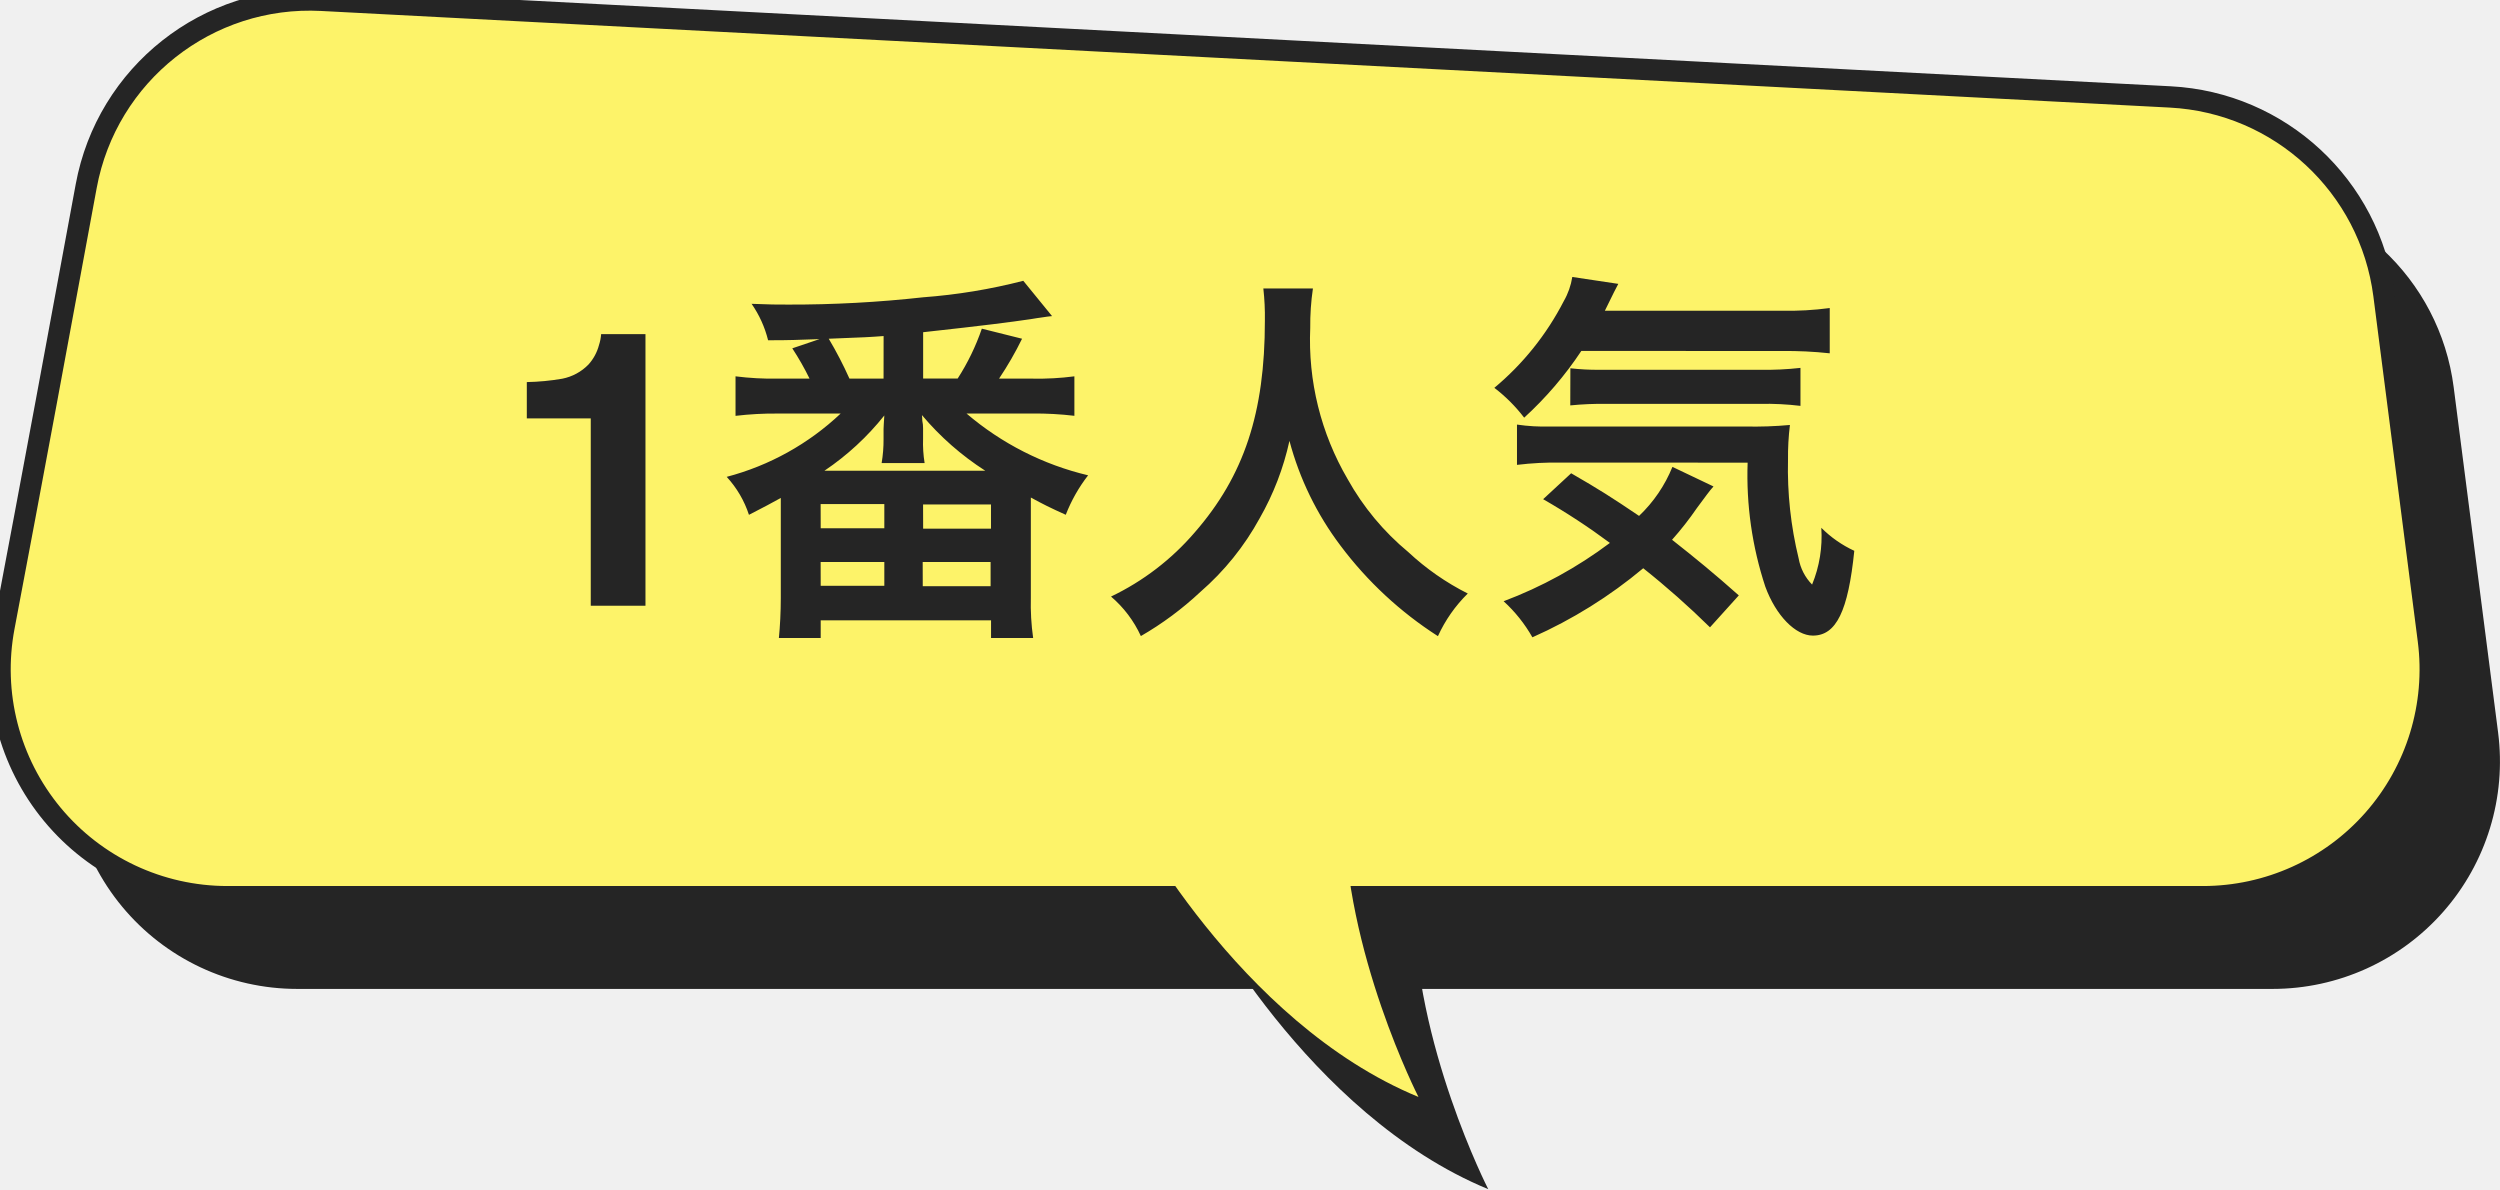
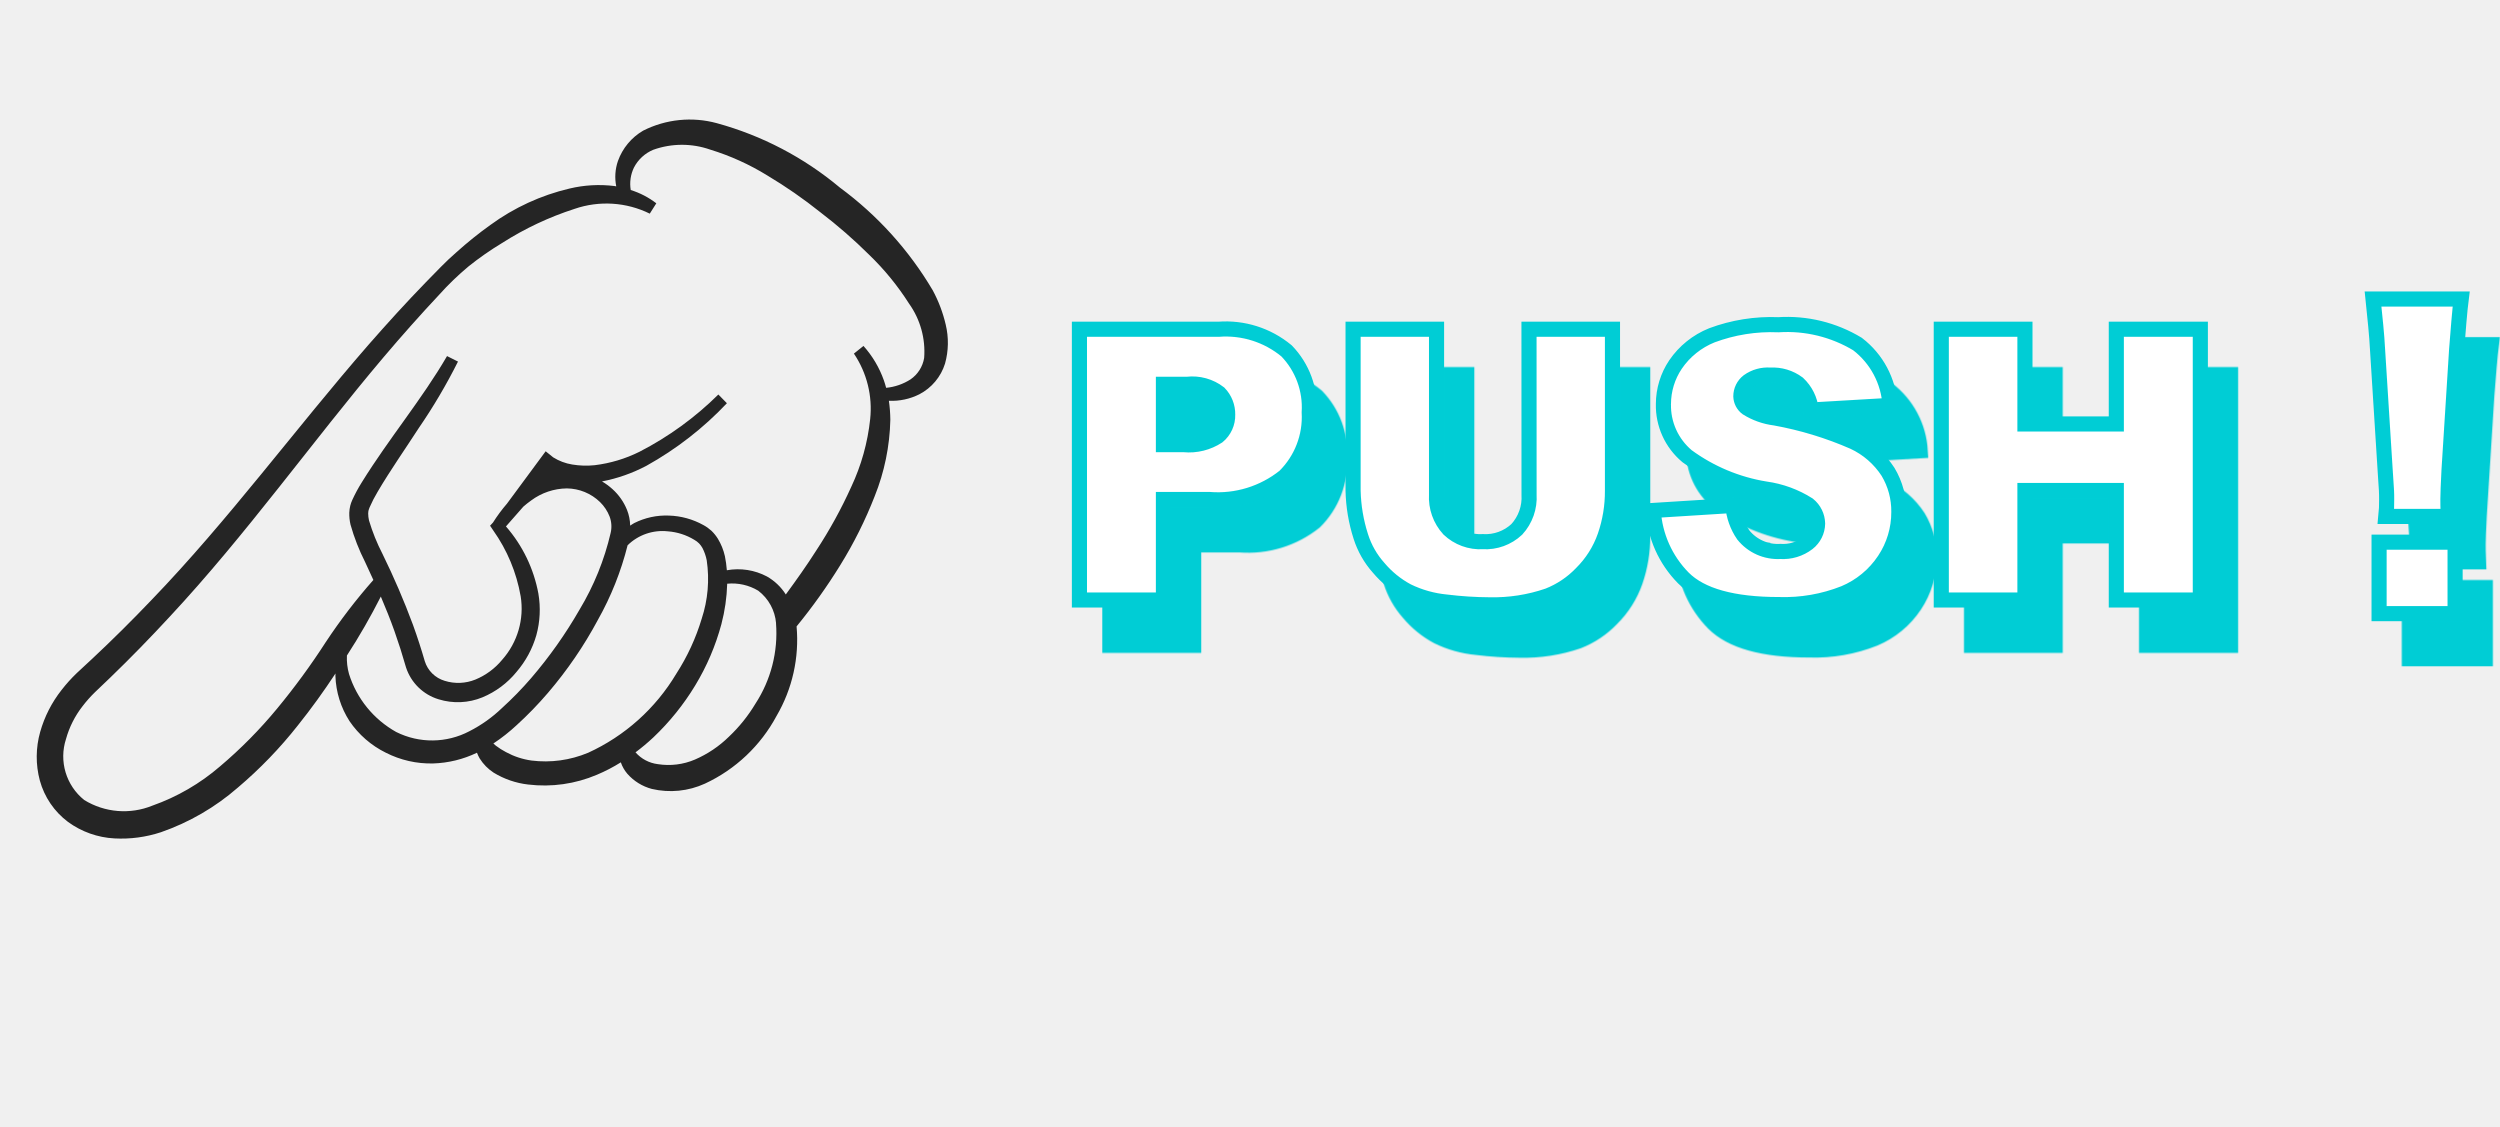
- <svg xmlns="http://www.w3.org/2000/svg" width="117.29" height="55.793" viewBox="0 0 117.29 55.793">
+ <svg xmlns="http://www.w3.org/2000/svg" width="165.287" height="74.451" viewBox="0 0 165.287 74.451">
  <defs>
-     <clipPath id="clip-path">
-       <rect id="長方形_2665" data-name="長方形 2665" width="117.29" height="55.793" fill="none" />
-     </clipPath>
+     <filter id="パス_3197" x="70.865" y="19.27" width="94.422" height="24.8" filterUnits="userSpaceOnUse">
+       <feOffset dx="2" dy="3" input="SourceAlpha" />
+       <feGaussianBlur result="blur" />
+       <feFlood flood-color="#03cdd5" />
+       <feComposite operator="in" in2="blur" />
+       <feComposite in="SourceGraphic" />
+     </filter>
  </defs>
-   <g id="グループ_5428" data-name="グループ 5428" transform="translate(-125.711 -4783.766)">
-     <g id="グループ_3057" data-name="グループ 3057" transform="translate(125.711 4783.766)">
-       <g id="グループ_3054" data-name="グループ 3054">
-         <g id="グループ_3053" data-name="グループ 3053" clip-path="url(#clip-path)">
-           <path id="パス_3041" data-name="パス 3041" d="M8.62,40.556c1.262-6.65,2.741-14.636,3.854-20.678a10.664,10.664,0,0,1,11.047-8.719l86.729,4.533a10.667,10.667,0,0,1,10.024,9.292l2.084,16.2a10.668,10.668,0,0,1-10.58,12.029H19.1A10.667,10.667,0,0,1,8.62,40.556" transform="translate(-5.157 -6.817)" fill="#252525" />
-           <path id="パス_3042" data-name="パス 3042" d="M144.687,109.022s5.121,9.945,13.643,13.461c0,0-3.486-6.81-3.486-13.461" transform="translate(-88.507 -66.691)" fill="#252525" />
-           <path id="パス_3043" data-name="パス 3043" d="M.19,29.412c1.262-6.65,2.741-14.636,3.854-20.678A10.664,10.664,0,0,1,15.092.015l86.729,4.533a10.668,10.668,0,0,1,10.024,9.292l2.084,16.2a10.667,10.667,0,0,1-10.58,12.029H10.671A10.667,10.667,0,0,1,.19,29.412" transform="translate(0 0)" fill="#fdf369" stroke="#252525" stroke-width="1" />
-           <path id="パス_3044" data-name="パス 3044" d="M136.257,97.878s5.121,9.946,13.643,13.461c0,0-3.486-6.81-3.486-13.461" transform="translate(-83.351 -59.874)" fill="#fdf369" />
-         </g>
-       </g>
+   <g id="グループ_5443" data-name="グループ 5443" transform="translate(-162.441 -4786.331)">
+     <g id="指差し手袋アイコン" transform="matrix(0.616, -0.788, 0.788, 0.616, 80.97, 4773.469)">
+       <path id="パス_3193" data-name="パス 3193" d="M62.8,114.433a6.818,6.818,0,0,0-3.389-3.529,3.81,3.81,0,0,0-2.6-.077,3.224,3.224,0,0,0-1.394.945c-.02-.031-.031-.066-.052-.1a8.34,8.34,0,0,0-1.96-2.241,14.5,14.5,0,0,0-5.122-2.642,25.861,25.861,0,0,0-2.782-.653c-.935-.189-1.907-.266-2.812-.373-1.859-.2-3.713-.337-5.572-.441-7.438-.393-14.846-.155-22.158-.913-1.829-.181-3.651-.409-5.464-.693l-1.37-.22a10.147,10.147,0,0,0-1.523-.107,7.985,7.985,0,0,0-3.044.592,6.056,6.056,0,0,0-2.549,1.962A5.108,5.108,0,0,0,0,109.1a5.728,5.728,0,0,0,1.031,3.085,8.376,8.376,0,0,0,2.216,2.17,15.461,15.461,0,0,0,5.45,2.187,28.448,28.448,0,0,0,5.687.594c1.419.017,2.831-.04,4.235-.154-.045.036-.092.066-.135.1a5.886,5.886,0,0,0-1.775,2.571,6.23,6.23,0,0,0-.166,3.177,6.55,6.55,0,0,0,1.361,2.895,7.194,7.194,0,0,0,2.348,1.851,2.631,2.631,0,0,0-.188.376,3.05,3.05,0,0,0-.171,1.3,5.591,5.591,0,0,0,.788,2.286,8.882,8.882,0,0,0,3.306,3.181,10.845,10.845,0,0,0,1.621.74,2.318,2.318,0,0,0-.329.8,3.272,3.272,0,0,0,.208,1.9,5.448,5.448,0,0,0,2.434,2.546,10.3,10.3,0,0,0,6.45.974,9.965,9.965,0,0,0,5.471-2.6,37.5,37.5,0,0,0,4.975-.22,27.89,27.89,0,0,0,4.975-1.01,14.4,14.4,0,0,0,4.628-2.3,9.4,9.4,0,0,0,.93-.849,4.072,4.072,0,0,0,1.582,1.324,3.441,3.441,0,0,0,2.641.086,5.119,5.119,0,0,0,2.055-1.548,9.166,9.166,0,0,0,1.26-2.074,22.885,22.885,0,0,0,1.57-9.018A21.5,21.5,0,0,0,62.8,114.433Zm-44.755,8.1a6.688,6.688,0,0,1,1.1-4.827,3.85,3.85,0,0,1,.877-.861l.012,0a42.21,42.21,0,0,0,4.437-.633c-.4.724-.81,1.434-1.252,2.128s-.893,1.355-1.414,2.071a3.258,3.258,0,0,0-.333,2.989,4.279,4.279,0,0,0,1.89,2.208,5.749,5.749,0,0,0,2.705.738,6.455,6.455,0,0,0,2.724-.462,6.343,6.343,0,0,0,2.251-1.59,9.344,9.344,0,0,0,2.176-4.421l1.739.1c.217.043.43.093.639.156a4.027,4.027,0,0,1,2.084,1.372,3.194,3.194,0,0,1,.636,2.282,2.706,2.706,0,0,1-.364,1.086,1.869,1.869,0,0,1-.815.723,17.5,17.5,0,0,1-5.248,1.5,29.385,29.385,0,0,1-5.551.268,22.616,22.616,0,0,1-2.739-.3,9.007,9.007,0,0,1-2.537-.754A5.3,5.3,0,0,1,18.046,122.535Zm6.721,10.828a7.325,7.325,0,0,1-2.7-2.626,4.969,4.969,0,0,1-.6-1.669,4.572,4.572,0,0,1-.078-.8,1.812,1.812,0,0,1,.012-.211,11.952,11.952,0,0,0,1.918.468,23.77,23.77,0,0,0,2.938.313,27.058,27.058,0,0,0,5.841-.371,19.919,19.919,0,0,0,5.092-1.49,3.289,3.289,0,0,1,2.369,1.537,3.913,3.913,0,0,1,.63,1.71,1.482,1.482,0,0,1,.007.4,1.563,1.563,0,0,1-.1.36,3.068,3.068,0,0,1-.468.726,8.4,8.4,0,0,1-3.243,2.115,14.256,14.256,0,0,1-3.9.918A13.163,13.163,0,0,1,24.767,133.363Zm14.4,4.521a8.537,8.537,0,0,1-5.022,2.2,10.218,10.218,0,0,1-2.8-.037,7.406,7.406,0,0,1-2.577-.841,4.463,4.463,0,0,1-1.746-1.743,2.339,2.339,0,0,1-.294-1.644,13.541,13.541,0,0,0,1.511.322,16.5,16.5,0,0,0,4.4.064,15.6,15.6,0,0,0,4.261-1.132,11.776,11.776,0,0,0,2.342-1.344,3.346,3.346,0,0,1,.9,1.9A3.019,3.019,0,0,1,39.17,137.884ZM62.15,127.732a17.638,17.638,0,0,1-.919,4.064,5.46,5.46,0,0,1-2.219,3,2.14,2.14,0,0,1-1.665.161,3.647,3.647,0,0,1-1.434-.927c.1-.139.21-.28.3-.428a6.823,6.823,0,0,0,.959-2.458l-.789-.186a6.5,6.5,0,0,1-2.751,3.515,13.985,13.985,0,0,1-4.3,1.772,30.677,30.677,0,0,1-4.713.766c-1.177.115-2.364.168-3.552.206a3.56,3.56,0,0,0,.169-1.716,4.106,4.106,0,0,0-1.308-2.34,7.6,7.6,0,0,0,.654-.675,3.876,3.876,0,0,0,.621-1.073,2.735,2.735,0,0,0,.154-.662,2.667,2.667,0,0,0-.031-.653,4.987,4.987,0,0,0-.909-2.18,4.683,4.683,0,0,0-1.8-1.5c-.1-.044-.2-.073-.3-.109a2.941,2.941,0,0,0,.69-.805,3.722,3.722,0,0,0,.491-1.615,4.154,4.154,0,0,0-.026-.846,10.54,10.54,0,0,0,2.627,1.679,22.083,22.083,0,0,0,6.529,1.642l.106-.8a21.165,21.165,0,0,1-6.188-1.775A9.1,9.1,0,0,1,40.017,122a5.5,5.5,0,0,1-.879-1.2,3.385,3.385,0,0,1-.4-1.277l.01-.641-.632.017-3.669.1a10.48,10.48,0,0,0-1.557.041l-.281-.024-.115.35a10.7,10.7,0,0,1-2.312,4.114,5.1,5.1,0,0,1-4.067,1.624A4.525,4.525,0,0,1,24,124.517a3.01,3.01,0,0,1-1.318-1.551,1.964,1.964,0,0,1,.21-1.83c.467-.644.971-1.389,1.416-2.1a50.194,50.194,0,0,0,2.452-4.474,12.813,12.813,0,0,1,1.191-2.061,2.11,2.11,0,0,1,.335-.332l.135-.087.11-.045.122-.039a8.969,8.969,0,0,1,1.152-.219c1.625-.216,3.31-.3,4.986-.451a37.052,37.052,0,0,0,5.059-.664l-.16-.794c-3.26.452-6.636.328-10.039.7a9.992,9.992,0,0,0-1.33.228l-.181.052-.181.071a2.243,2.243,0,0,0-.406.235,3.137,3.137,0,0,0-.567.545,13.634,13.634,0,0,0-1.355,2.283c-.2.39-.4.779-.6,1.164a37.138,37.138,0,0,0-5.164.05,46.06,46.06,0,0,1-5.449.173,29.971,29.971,0,0,1-5.336-.62,13.96,13.96,0,0,1-4.8-1.925,5,5,0,0,1-2.481-3.776,3.7,3.7,0,0,1,2.439-3.436,6.237,6.237,0,0,1,2.373-.472,8.382,8.382,0,0,1,1.247.078l1.376.2c1.851.26,3.707.462,5.566.616,7.451.648,14.889.293,22.247.575,1.838.073,3.682.187,5.506.351a18.472,18.472,0,0,1,2.691.379,20.467,20.467,0,0,1,2.578.794,20.762,20.762,0,0,1,4.726,2.384,6.473,6.473,0,0,1,2.811,4.11l.805-.08a5.415,5.415,0,0,0-.349-1.872,2.464,2.464,0,0,1,1.3-.748,2.53,2.53,0,0,1,1.711.281,5.642,5.642,0,0,1,2.328,2.958,16.288,16.288,0,0,1,.979,4.031,31.448,31.448,0,0,1,.243,4.256A32.972,32.972,0,0,1,62.15,127.732Z" fill="#252525" />
    </g>
-     <path id="パス_3193" data-name="パス 3193" d="M6.812,16H4.245V7.211h-3V5.506a11.1,11.1,0,0,0,1.661-.158A2.343,2.343,0,0,0,4.14,4.68a2.2,2.2,0,0,0,.492-.914,2.1,2.1,0,0,0,.1-.51H6.812ZM23.4,5.344a15.92,15.92,0,0,0,1.08-1.872L22.593,3a10.793,10.793,0,0,1-1.134,2.34h-1.62V3.166c2.952-.324,4.05-.468,5.04-.612.252-.036.414-.072.468-.072.36-.054.36-.054.54-.072L24.537.754a26.711,26.711,0,0,1-4.7.774,56.154,56.154,0,0,1-6.318.342c-.522,0-.9,0-1.728-.036a5.182,5.182,0,0,1,.774,1.71c1.116,0,1.3-.018,2.412-.054L13.7,3.922a12.982,12.982,0,0,1,.81,1.422H13.017a13.908,13.908,0,0,1-1.98-.108V7.09a15.583,15.583,0,0,1,1.98-.108h2.952a12.358,12.358,0,0,1-5.346,2.97,4.848,4.848,0,0,1,1.044,1.782c.774-.4,1.008-.522,1.494-.792v4.68c0,.666-.036,1.35-.09,1.89h1.962v-.828h7.992v.828H25a11.372,11.372,0,0,1-.108-1.89v-4.7c.594.324.882.468,1.638.81A7.4,7.4,0,0,1,27.579,9.88a13.618,13.618,0,0,1-5.706-2.9h3.1a15.681,15.681,0,0,1,1.962.108V5.236a13.119,13.119,0,0,1-1.962.108Zm-5.418,0h-1.6a18.15,18.15,0,0,0-.972-1.872c1.836-.072,1.836-.072,2.574-.126Zm-2.772,4.32a12.557,12.557,0,0,0,2.808-2.592c-.018.306-.036.522-.036.63V8.17a6.523,6.523,0,0,1-.09,1.134h2.016a5.865,5.865,0,0,1-.072-1.152V7.666a1.52,1.52,0,0,0-.036-.342,2.445,2.445,0,0,0-.018-.27,13.2,13.2,0,0,0,2.97,2.61Zm-.18,1.566h2.988v1.134H15.033Zm0,2.718h2.988v1.116H15.033Zm4.806-2.7h3.186v1.134H19.839Zm-.018,2.7h3.186v1.134H19.821ZM35.8,1.114a11.774,11.774,0,0,1,.072,1.512c0,4.32-.972,7.272-3.294,9.936a12,12,0,0,1-3.924,3.006,5.385,5.385,0,0,1,1.4,1.854,15.182,15.182,0,0,0,2.79-2.07A12.532,12.532,0,0,0,35.625,11.9a12.88,12.88,0,0,0,1.4-3.636,14.231,14.231,0,0,0,2.394,4.914,17.522,17.522,0,0,0,4.572,4.248,6.7,6.7,0,0,1,1.4-2,11.987,11.987,0,0,1-2.79-1.944,12.065,12.065,0,0,1-2.844-3.42A12.921,12.921,0,0,1,38,2.968a11.909,11.909,0,0,1,.126-1.854ZM60.123,4.048a18.717,18.717,0,0,1,2.25.108V2.032a14.571,14.571,0,0,1-2.25.126h-8.3c.468-.954.468-.954.63-1.26L50.295.574a3.3,3.3,0,0,1-.4,1.134,13.081,13.081,0,0,1-3.258,4.068,7.406,7.406,0,0,1,1.4,1.4,16.838,16.838,0,0,0,2.682-3.132ZM58.107,15.514c-1.134-1.008-2.034-1.746-3.132-2.61a14.865,14.865,0,0,0,1.17-1.494c.4-.54.594-.81.774-1.008l-1.926-.918a6.574,6.574,0,0,1-1.566,2.3c-1.278-.864-1.872-1.242-3.186-2L48.927,11a31.615,31.615,0,0,1,3.132,2.052,20.1,20.1,0,0,1-4.986,2.736,6.9,6.9,0,0,1,1.35,1.692,22.034,22.034,0,0,0,5.2-3.24,39.471,39.471,0,0,1,3.132,2.772Zm.414-6.228a16.672,16.672,0,0,0,.828,5.814c.5,1.368,1.422,2.3,2.232,2.3,1.1,0,1.656-1.152,1.944-3.978a5.385,5.385,0,0,1-1.548-1.08,5.937,5.937,0,0,1-.432,2.664,2.323,2.323,0,0,1-.63-1.224,17.707,17.707,0,0,1-.5-4.626,12.322,12.322,0,0,1,.09-1.638,18.436,18.436,0,0,1-2.106.072H49.251A8.894,8.894,0,0,1,47.7,7.5v1.89a15.185,15.185,0,0,1,2.07-.108ZM50.2,6.6a14.957,14.957,0,0,1,1.71-.072H59.1A13.433,13.433,0,0,1,61,6.622V4.84a15.065,15.065,0,0,1-1.908.09H51.555a11.34,11.34,0,0,1-1.35-.072Z" transform="translate(149.182 4796.186)" fill="#252525" />
+     <g transform="matrix(1, 0, 0, 1, 162.44, 4786.33)" filter="url(#パス_3197)">
+       <path id="パス_3197-2" data-name="パス 3197" d="M1.807-17.9H11a6.291,6.291,0,0,1,4.5,1.428,5.356,5.356,0,0,1,1.5,4.065,5.519,5.519,0,0,1-1.63,4.236,7.061,7.061,0,0,1-4.974,1.526H7.361V0H1.807Zm5.554,7.629H8.716a3.486,3.486,0,0,0,2.246-.555,1.79,1.79,0,0,0,.647-1.422,1.987,1.987,0,0,0-.562-1.428,2.912,2.912,0,0,0-2.112-.586H7.361ZM31.531-17.9h5.518V-7.227a8.991,8.991,0,0,1-.494,3A6.473,6.473,0,0,1,35-1.764,6.185,6.185,0,0,1,32.788-.281a11.143,11.143,0,0,1-3.87.6,24.331,24.331,0,0,1-2.85-.183,7.455,7.455,0,0,1-2.582-.726,6.466,6.466,0,0,1-1.9-1.544A5.673,5.673,0,0,1,20.41-4.2,10.7,10.7,0,0,1,19.9-7.227V-17.9h5.518V-6.97a3.121,3.121,0,0,0,.812,2.289,3.018,3.018,0,0,0,2.252.824,3.027,3.027,0,0,0,2.24-.812,3.112,3.112,0,0,0,.812-2.3ZM39.746-5.92l5.261-.33A4.014,4.014,0,0,0,45.7-4.3,2.924,2.924,0,0,0,48.145-3.21a2.7,2.7,0,0,0,1.825-.555,1.664,1.664,0,0,0,.641-1.288A1.643,1.643,0,0,0,50-6.3a7.068,7.068,0,0,0-2.832-1.038A12.038,12.038,0,0,1,41.98-9.509a4.37,4.37,0,0,1-1.562-3.455,4.692,4.692,0,0,1,.8-2.606,5.3,5.3,0,0,1,2.4-1.929,11.228,11.228,0,0,1,4.4-.7,9,9,0,0,1,5.231,1.276A5.507,5.507,0,0,1,55.4-12.866l-5.212.305a2.8,2.8,0,0,0-.873-1.758,2.8,2.8,0,0,0-1.837-.549,2.217,2.217,0,0,0-1.453.409,1.253,1.253,0,0,0-.488.995,1,1,0,0,0,.4.769,4.531,4.531,0,0,0,1.855.659,23.212,23.212,0,0,1,5.194,1.581,5.46,5.46,0,0,1,2.283,1.984,5.029,5.029,0,0,1,.714,2.649,5.674,5.674,0,0,1-.952,3.174,5.958,5.958,0,0,1-2.661,2.2,10.752,10.752,0,0,1-4.309.751q-4.565,0-6.323-1.758A6.933,6.933,0,0,1,39.746-5.92ZM58.789-17.9h5.53v6.262h6.042V-17.9h5.554V0H70.361V-7.239H64.319V0h-5.53ZM92.309-5.525c-.025-.625-.025-.9-.025-1.15,0-.375.025-.875.075-1.925l.5-7.925c.075-1.05.225-2.8.3-3.375H87.334c.125,1.225.25,2.35.3,3.375l.5,7.925c.1,1.475.1,1.475.1,1.95a9.255,9.255,0,0,1-.05,1.125ZM92.759.9V-3.825H87.734V.9Z" transform="translate(69.56 39.67)" fill="#fff" stroke="#03cdd5" stroke-width="1" />
+     </g>
  </g>
</svg>
